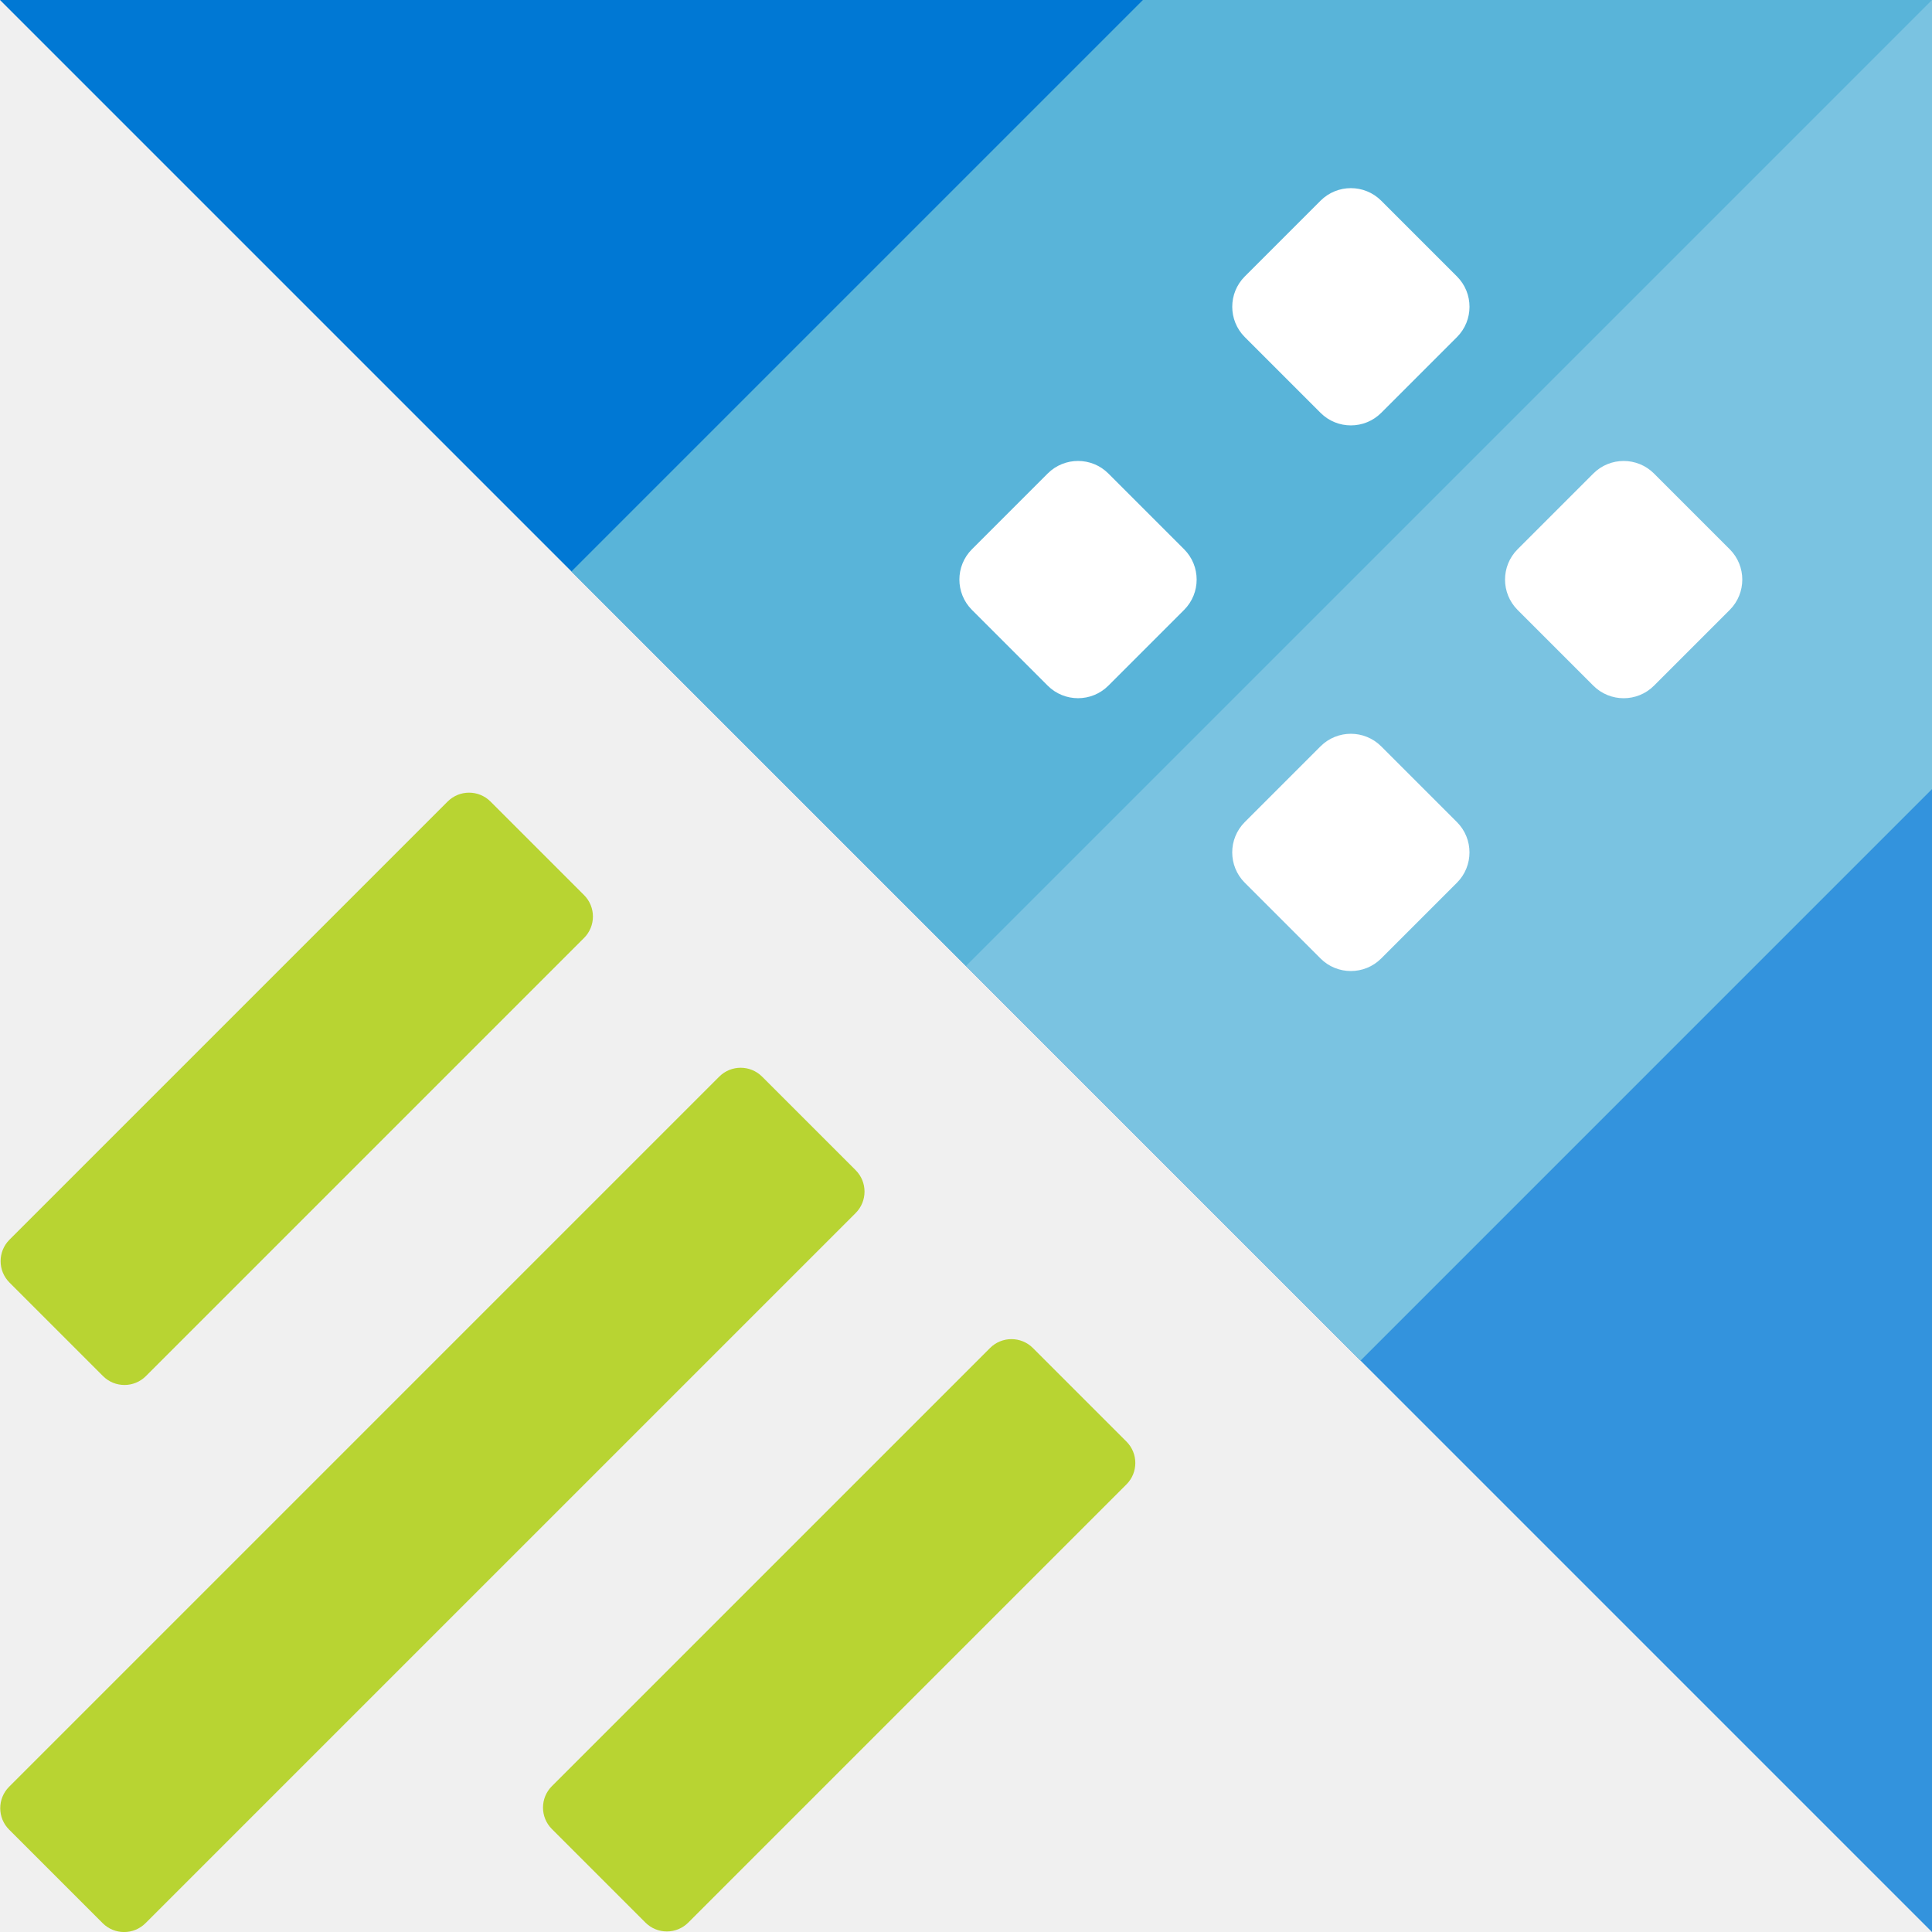
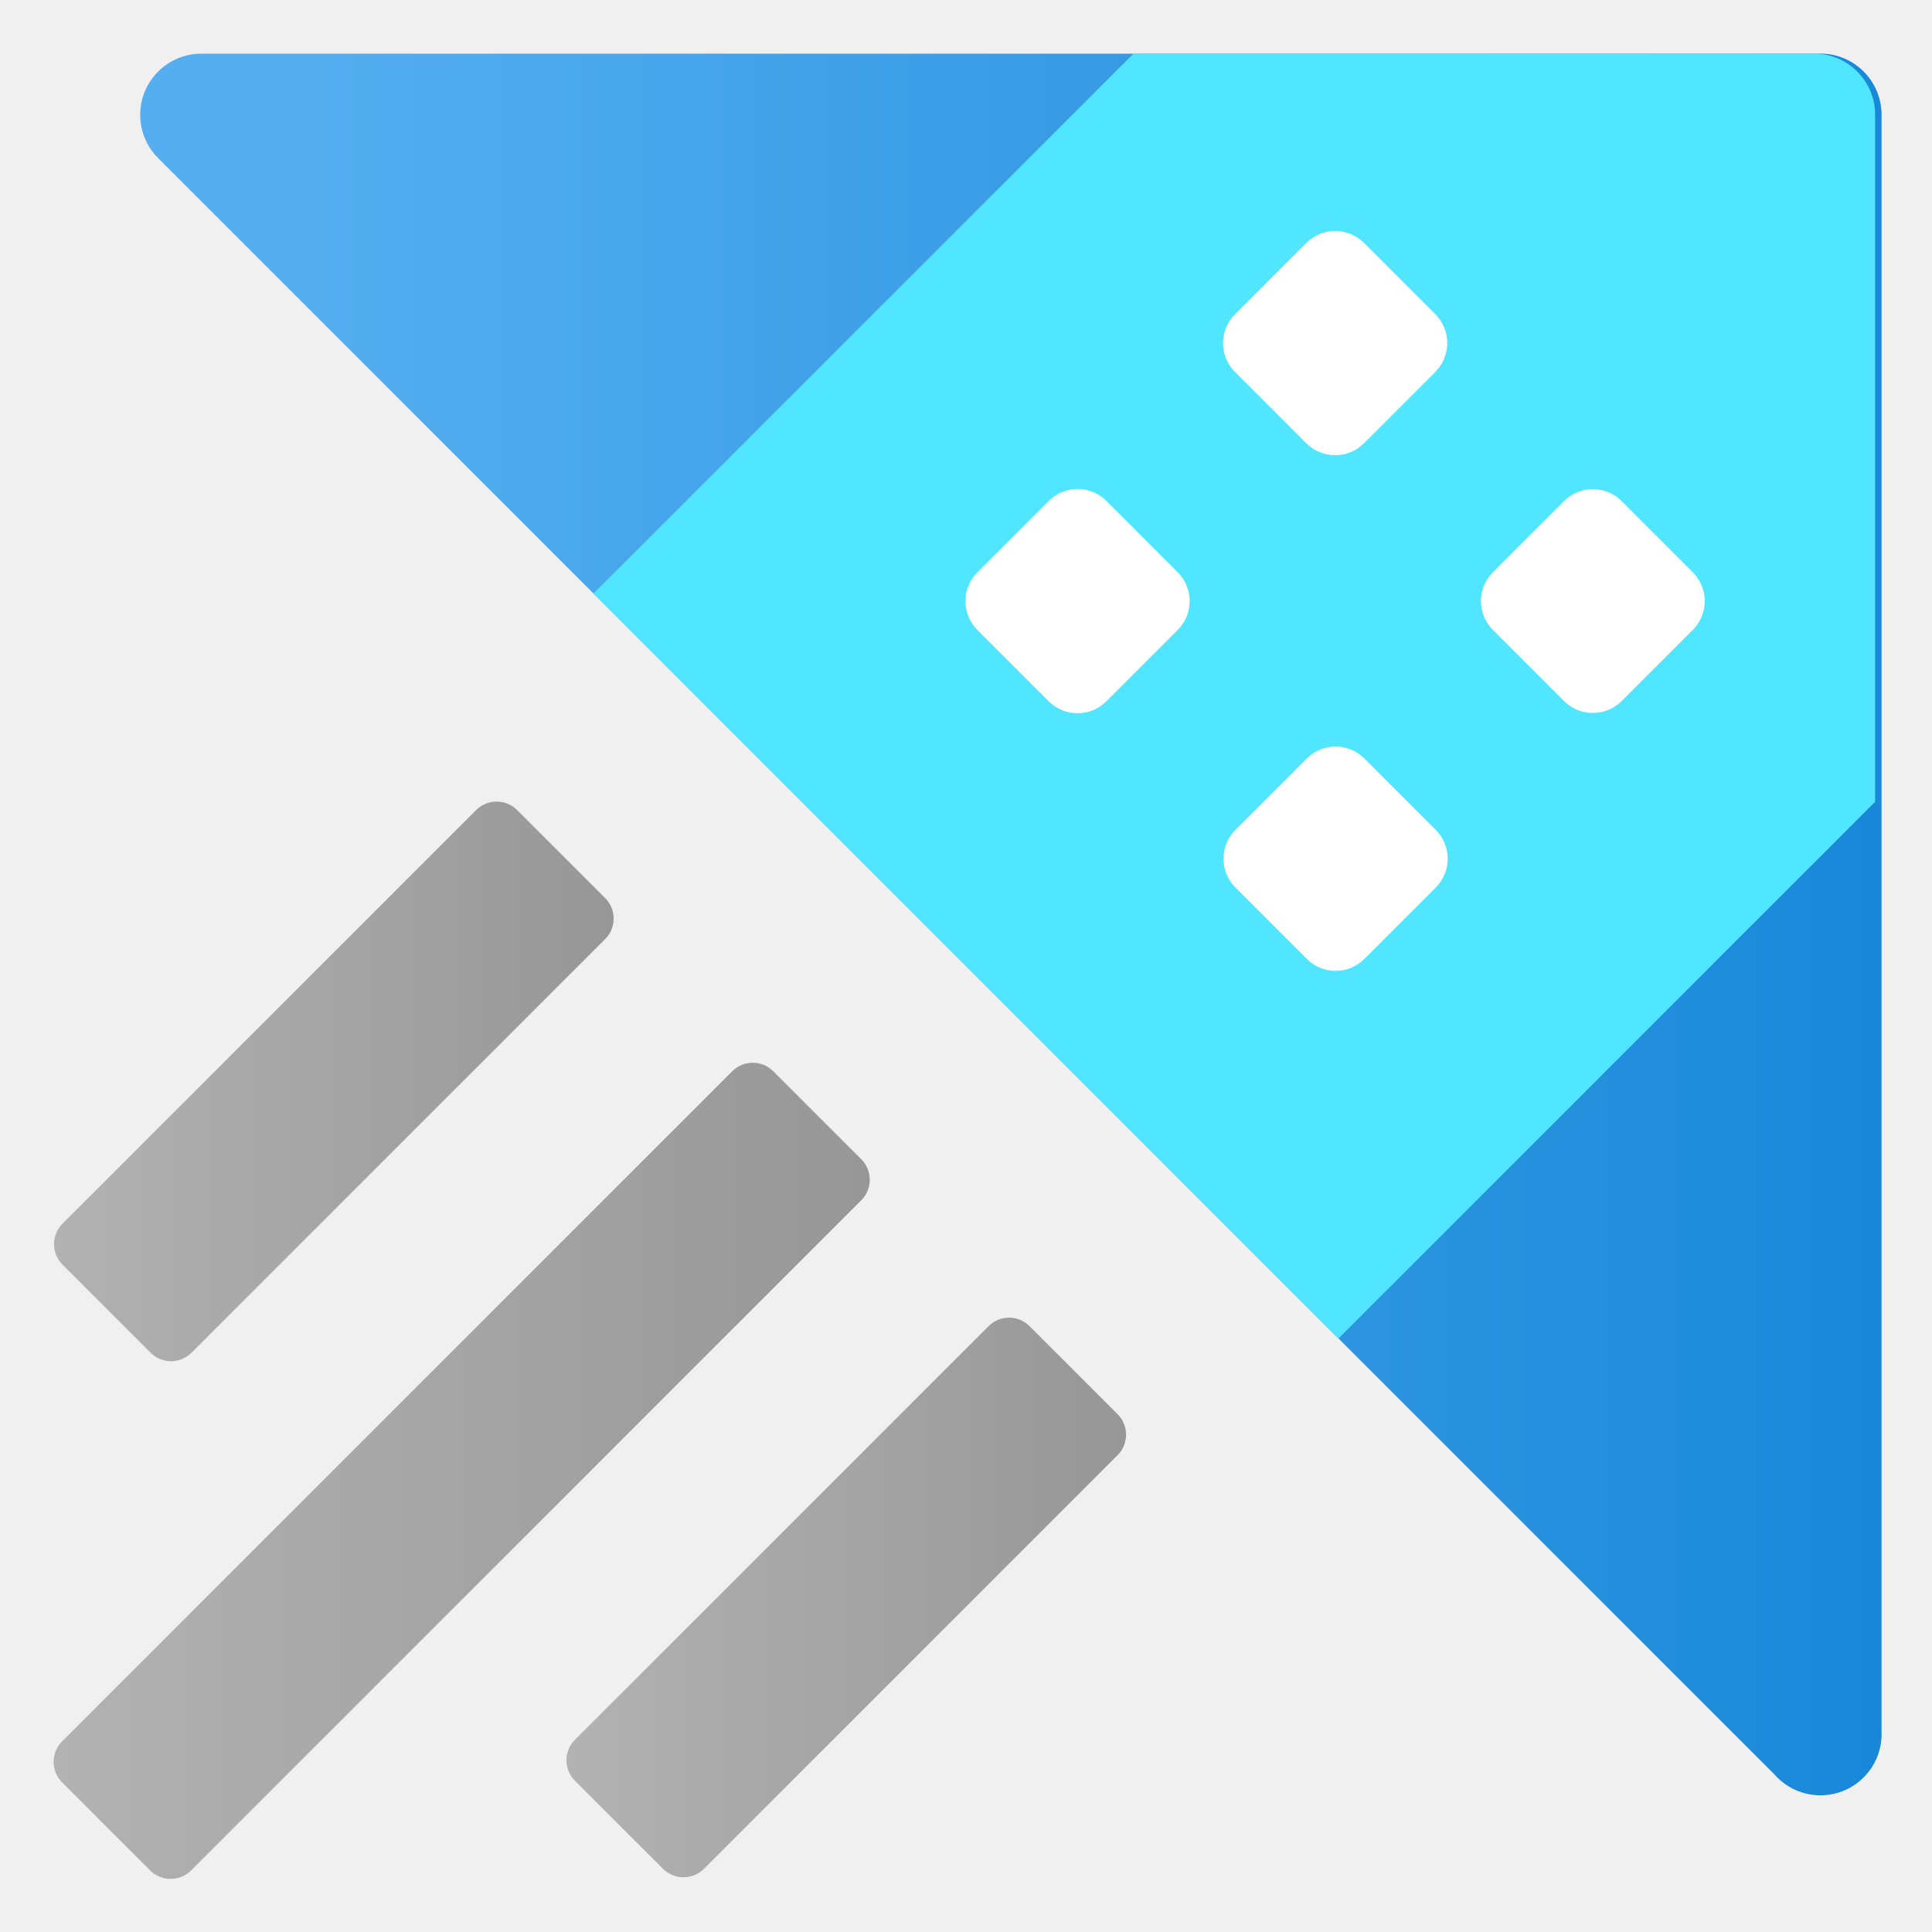
- <svg xmlns="http://www.w3.org/2000/svg" viewBox="0 0 60 60" width="50" height="50">
-   <path fill="#0078d4" d="M60 0H0l60 60V0z" />
-   <rect x="-3.108" y="43.585" width="33.071" height="5.991" rx=".941" transform="rotate(-45 13.428 46.58)" class="msportalfx-svg-c13" fill="#b8d432" />
-   <rect x="-1.347" y="30.819" width="21.126" height="5.991" rx=".941" transform="rotate(-45 9.216 33.814)" class="msportalfx-svg-c13" fill="#b8d432" />
-   <path d="M17.747 17.747l24.506 24.506L60 24.506V0H35.494L17.747 17.747z" class="msportalfx-svg-c15" fill="#59b4d9" />
-   <rect x="15.498" y="47.789" width="21.126" height="5.991" rx=".941" transform="rotate(-45 26.062 50.785)" class="msportalfx-svg-c13" fill="#b8d432" />
-   <path opacity=".2" d="M60 60V0L30 30l30 30z" class="msportalfx-svg-c01" fill="#fff" />
-   <rect x="30.484" y="15.004" width="5.991" height="5.991" rx="1.333" transform="rotate(-45 33.479 18)" class="msportalfx-svg-c01" fill="#fff" />
-   <rect x="38.957" y="6.532" width="5.991" height="5.991" rx="1.333" transform="rotate(-45 41.952 9.527)" class="msportalfx-svg-c01" fill="#fff" />
-   <rect x="38.957" y="23.477" width="5.991" height="5.991" rx="1.333" transform="rotate(-45 41.952 26.473)" class="msportalfx-svg-c01" fill="#fff" />
-   <rect x="47.429" y="15.004" width="5.991" height="5.991" rx="1.333" transform="rotate(-45 50.425 18)" class="msportalfx-svg-c01" fill="#fff" />
+ <svg xmlns="http://www.w3.org/2000/svg" id="b6c98345-0c39-4f6f-b933-5283deff5690" width="18" height="18" viewBox="0 0 18 18">
+   <defs>
+     <linearGradient id="ea6f59fb-306a-4655-8ef5-c9678451765c" x1="1.3" y1="8.6" x2="17.5" y2="8.6" gradientUnits="userSpaceOnUse">
+       <stop offset="0.1" stop-color="#54aef0" />
+       <stop offset="1" stop-color="#1988d9" />
+     </linearGradient>
+     <linearGradient id="a331b263-1cab-4091-811f-6e285c35c115" x1="0.5" y1="13.7" x2="8.11" y2="13.7" gradientTransform="translate(10.95 0.97) rotate(45)" gradientUnits="userSpaceOnUse">
+       <stop offset="0" stop-color="#b3b2b3" />
+       <stop offset="1" stop-color="#979797" />
+     </linearGradient>
+     <linearGradient id="ef7d2642-0773-456f-ac58-3a1abd750919" x1="0.5" y1="10.08" x2="5.72" y2="10.08" gradientTransform="translate(8.04 0.75) rotate(45)" gradientUnits="userSpaceOnUse">
+       <stop offset="0" stop-color="#b3b2b3" />
+       <stop offset="1" stop-color="#979797" />
+     </linearGradient>
+     <linearGradient id="a156353f-4d63-4962-9d1c-839eceb7590b" x1="5.28" y1="14.89" x2="10.49" y2="14.89" gradientTransform="translate(12.84 -1.21) rotate(45)" gradientUnits="userSpaceOnUse">
+       <stop offset="0" stop-color="#b3b2b3" />
+       <stop offset="1" stop-color="#979797" />
+     </linearGradient>
+   </defs>
+   <g>
+     <path d="M1.47,1.47,16.53,16.53a.57.57,0,0,0,1-.4V1.07A.57.57,0,0,0,16.93.5H1.87A.57.57,0,0,0,1.47,1.47Z" fill="url(#ea6f59fb-306a-4655-8ef5-c9678451765c)" />
+     <path id="f582129e-1fd7-440c-a5c4-799b0a032e7c" d="M5.53,5.53l6.94,6.94,5-5V1.07A.57.57,0,0,0,16.93.5H10.56Z" fill="#50e6ff" />
+     <rect id="b55df55b-2ac6-4f92-ba84-9d8becd854da" x="-0.38" y="12.85" width="9.37" height="1.7" rx="0.27" transform="translate(-8.43 7.06) rotate(-45)" fill="url(#a331b263-1cab-4091-811f-6e285c35c115)" />
+     <rect id="a1d88672-156d-4d85-8ddb-d3d546338b0e" x="0.12" y="9.23" width="5.99" height="1.7" rx="0.27" transform="translate(-6.22 5.15) rotate(-45)" fill="url(#ef7d2642-0773-456f-ac58-3a1abd750919)" />
+     <rect id="a50d2abb-ca8f-44bb-a92d-5a79f17e98d0" x="4.89" y="14.04" width="5.99" height="1.7" rx="0.27" transform="translate(-8.22 9.93) rotate(-45)" fill="url(#a156353f-4d63-4962-9d1c-839eceb7590b)" />
+     <rect id="abef2dbd-e94f-4bb4-9503-d2b3cf2041a9" x="9.19" y="4.75" width="1.7" height="1.7" rx="0.38" transform="translate(-1.02 8.74) rotate(-45)" fill="#fff" />
+     <rect id="a157044f-57ca-43a1-b77d-760bafa34854" x="11.59" y="2.35" width="1.7" height="1.7" rx="0.38" transform="translate(1.38 9.73) rotate(-45)" fill="#fff" />
+     <rect id="b637d7ff-a1d5-4533-b34f-12a87620ff68" x="11.59" y="7.15" width="1.7" height="1.7" rx="0.38" transform="translate(-2.01 11.14) rotate(-45)" fill="#fff" />
+     <path id="f613147f-9647-4c5d-a52a-663abb19234f" d="M13.91,5.33l.66-.66a.38.38,0,0,1,.54,0l.66.66a.38.38,0,0,1,0,.54l-.66.66a.38.38,0,0,1-.54,0l-.66-.66a.38.38,0,0,1,0-.54" fill="#fff" />
+   </g>
</svg>
